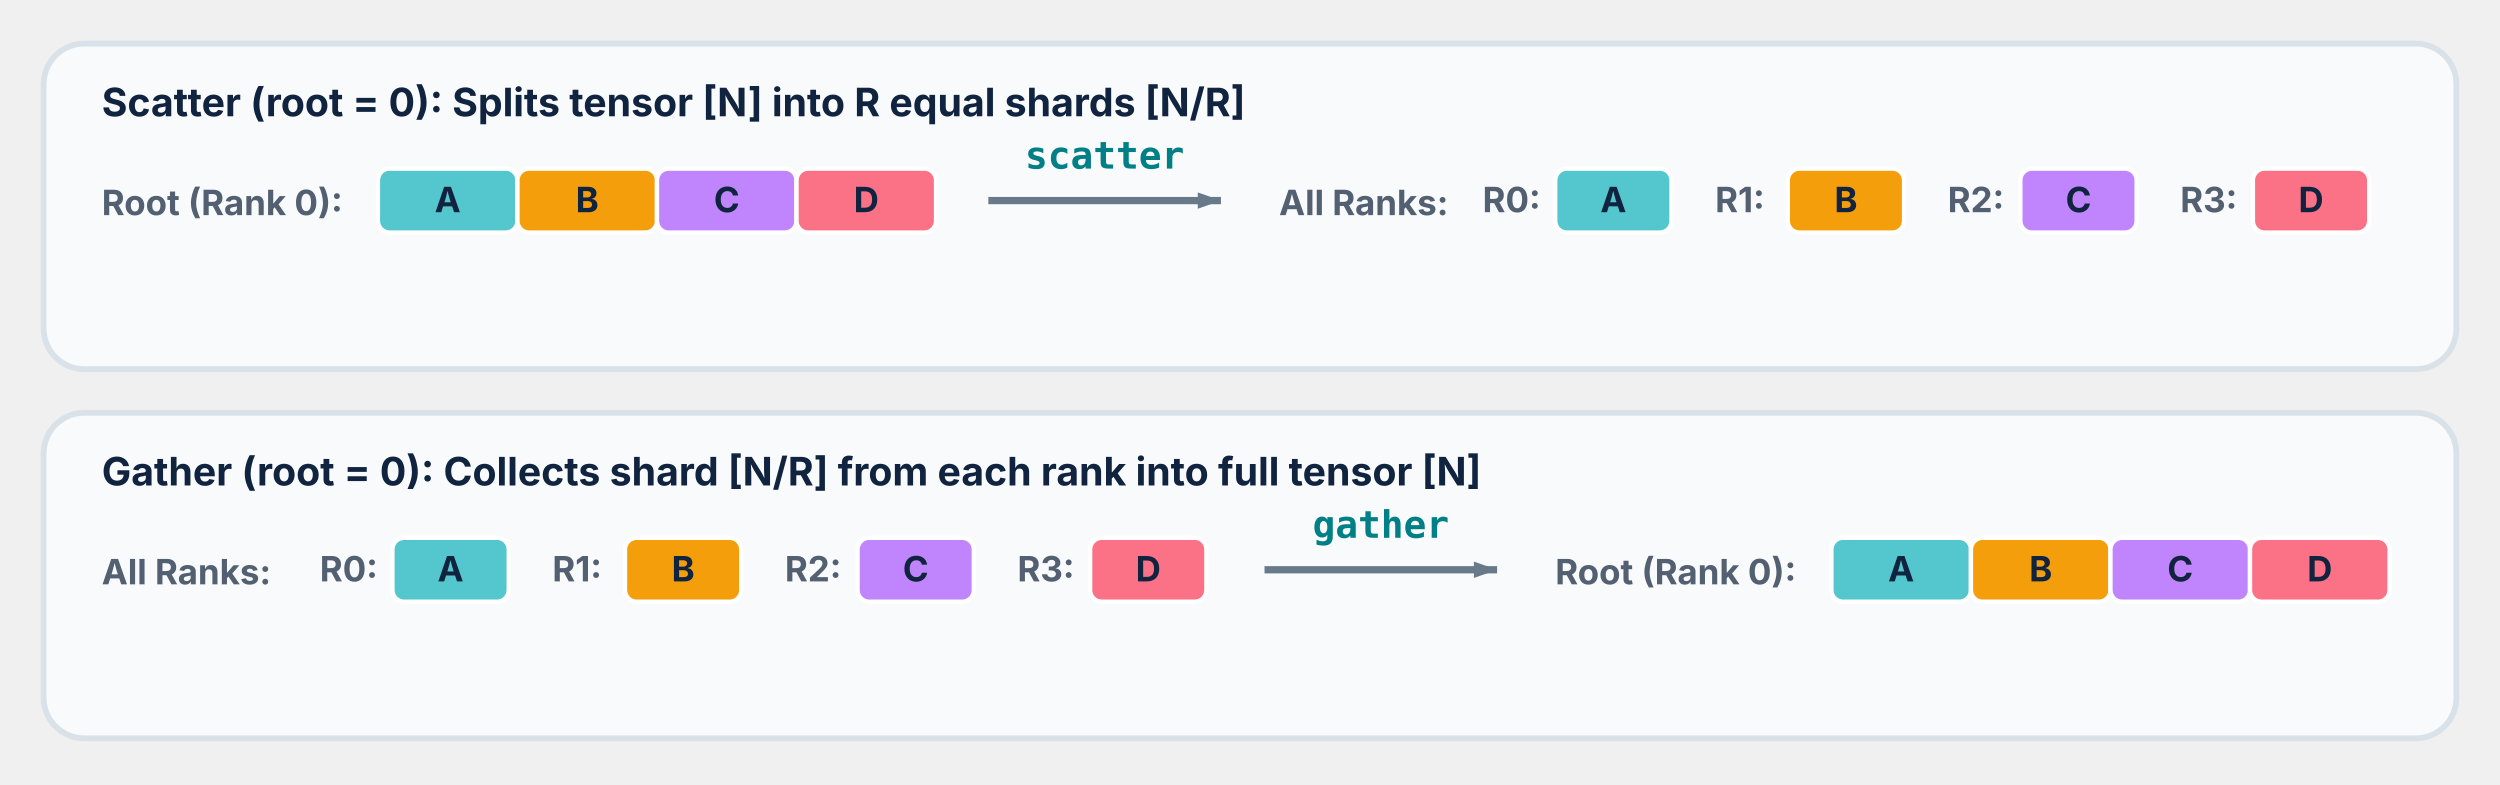
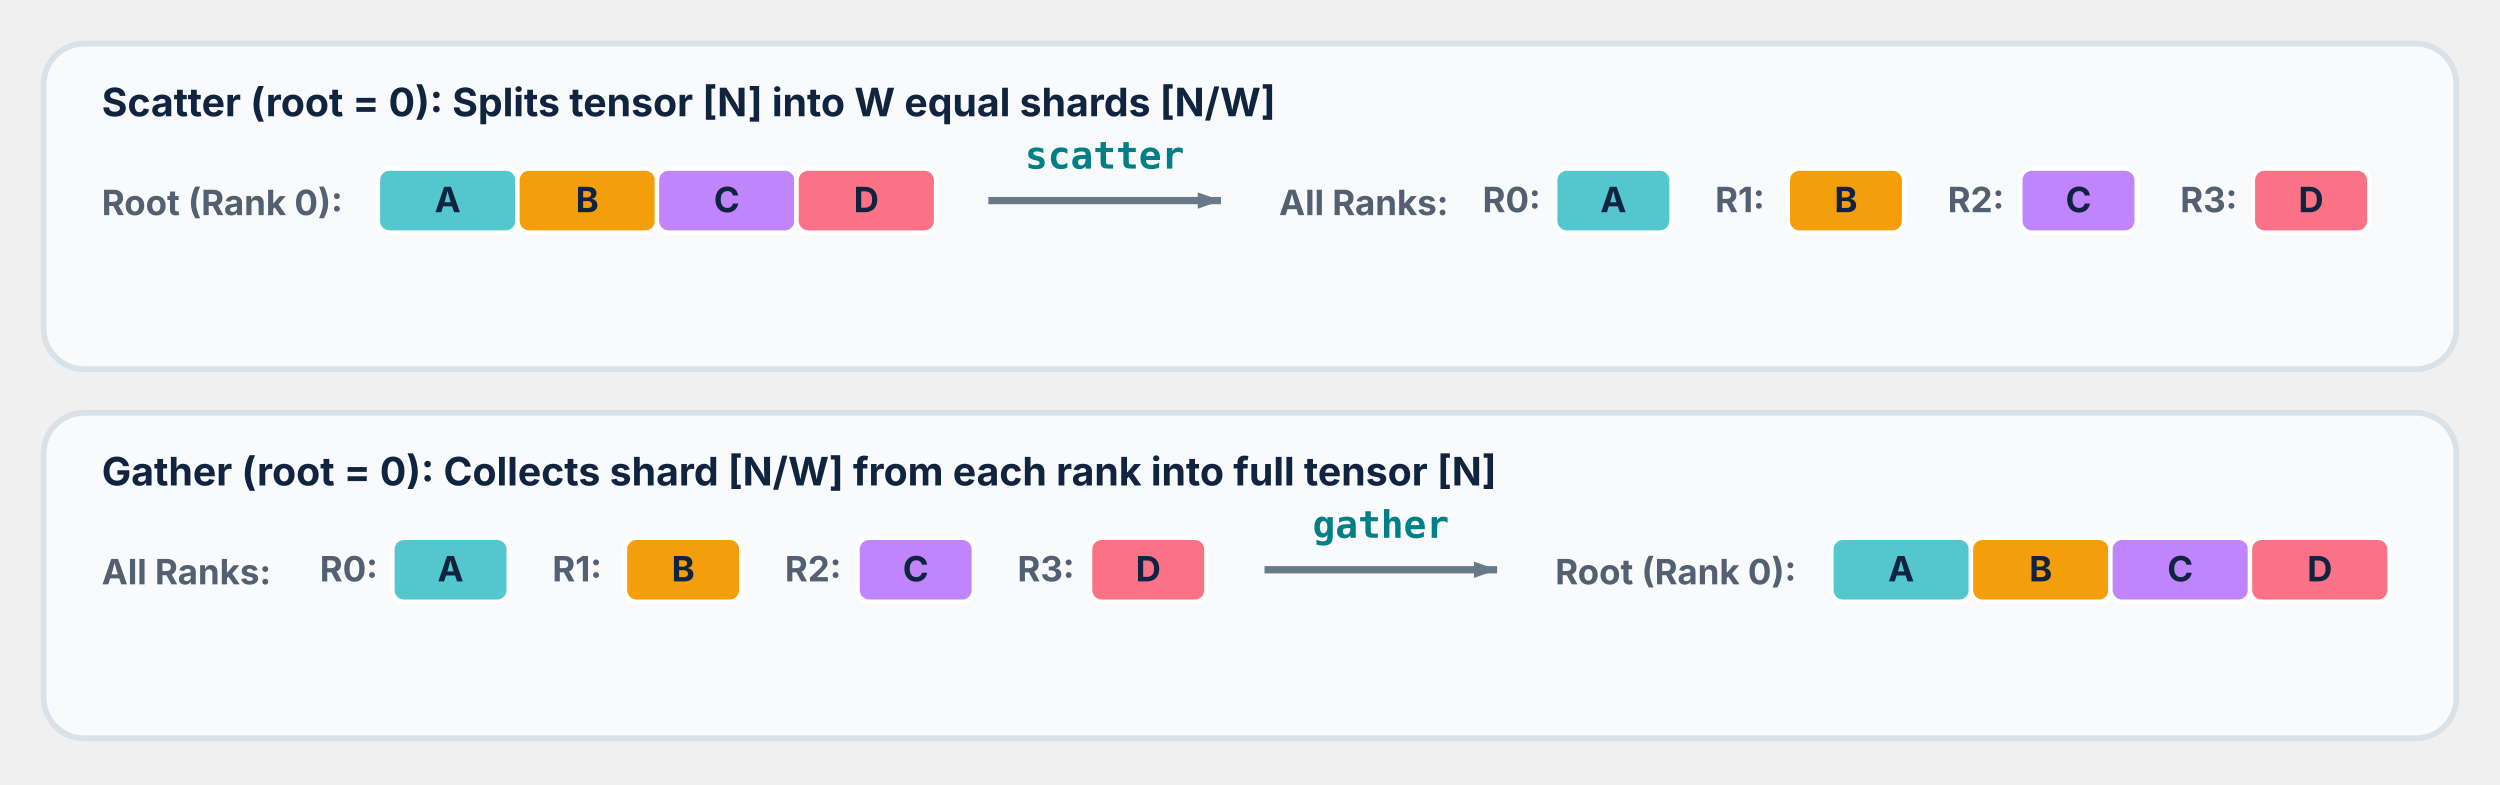
<svg xmlns="http://www.w3.org/2000/svg" viewBox="0 0 860 270" role="img" aria-labelledby="title desc">
  <defs>
    <marker id="arrow" viewBox="0 0 10 8" refX="8.5" refY="4" markerWidth="3.8" markerHeight="3.0" orient="auto">
      <path d="M0 1L8.5 4L0 7z" fill="#68798a" />
    </marker>
    <style>
      text { font-family: Inter, ui-sans-serif, system-ui, -apple-system, BlinkMacSystemFont, "Segoe UI", sans-serif; }
      .bg { fill: #f8fafc; stroke: #d8e2e8; stroke-width: 2; rx: 14; }
      .panel-title { fill: #10233f; font-size: 13.5px; font-weight: 750; }
      .rank-lbl { fill: #526071; font-size: 12px; font-weight: 650; }
      .cell-text { fill: #10233f; font-size: 12px; font-weight: 750; text-anchor: middle; }
      .cell-text-sm { fill: #10233f; font-size: 11px; font-weight: 750; text-anchor: middle; }
      .cell-border { stroke: #ffffff; stroke-width: 1.5; }
      .empty-slot { fill: #eef2f6; stroke: #cbd5e1; stroke-width: 1.5; stroke-dasharray: 3 3; rx: 4; }
      .empty-text { fill: #526071; font-size: 11px; font-weight: 500; text-anchor: middle; }
      .c0 { fill: #54c6cd; }
      .c1 { fill: #f59e0b; }
      .c2 { fill: #c084fc; }
      .c3 { fill: #fb7185; }
      .c0-light { fill: #bdecee; }
      .c1-light { fill: #fde68a; }
      .c2-light { fill: #e9d5ff; }
      .c3-light { fill: #fecdd3; }
      .flow { fill: none; stroke: #68798a; stroke-width: 2.5; marker-end: url(#arrow); }
      .api-lbl { fill: #007f86; font-size: 13px; font-weight: 700; text-anchor: middle; font-family: 'JetBrains Mono', monospace; }
      .meta-lbl { fill: #64748b; font-size: 11px; font-weight: 600; text-anchor: middle; }
      .meta-cost { fill: #b8481f; font-size: 11px; font-weight: 700; text-anchor: middle; }
      @media (prefers-color-scheme: dark) {
        .bg { fill: #131d2a; stroke: #2c4052; }
        .panel-title { fill: #f3f7fa; }
        .rank-lbl { fill: #94a3b8; }
        .cell-border { stroke: #131d2a; }
        .empty-slot { fill: #1e293b; stroke: #334155; }
        .empty-text { fill: #b8c9d8; }
        .cell-text, .cell-text-sm { fill: #10233f; }
        .flow { stroke: #94a3b8; }
        .api-lbl { fill: #54d2d8; }
        .meta-lbl { fill: #94a3b8; }
        .meta-cost { fill: #fb923c; }
      }
    </style>
  </defs>
  <rect class="bg" x="15" y="15" width="830" height="112" />
-   <text class="panel-title" x="35" y="40">Scatter (root = 0): Splits tensor [N] into R equal shards [N/R]</text>
+   <text class="panel-title" x="35" y="40">Scatter (root = 0): Splits tensor [N] into W equal shards [N/W]</text>
  <text class="rank-lbl" x="35" y="74">Root (Rank 0):</text>
  <g transform="translate(130, 58)">
    <rect class="c0 cell-border" x="0" y="0" width="48" height="22" rx="4" />
    <text class="cell-text" x="24" y="15">A</text>
    <rect class="c1 cell-border" x="48" y="0" width="48" height="22" rx="4" />
    <text class="cell-text" x="72" y="15">B</text>
    <rect class="c2 cell-border" x="96" y="0" width="48" height="22" rx="4" />
    <text class="cell-text" x="120" y="15">C</text>
    <rect class="c3 cell-border" x="144" y="0" width="48" height="22" rx="4" />
    <text class="cell-text" x="168" y="15">D</text>
  </g>
  <path class="flow" d="M340 69 H420" />
  <text class="api-lbl" x="380" y="58">scatter</text>
  <text class="rank-lbl" x="440" y="74">All Ranks:</text>
  <g transform="translate(510, 58)">
    <text class="rank-lbl" x="0" y="15">R0:</text>
    <rect class="c0 cell-border" x="25" y="0" width="40" height="22" rx="4" />
    <text class="cell-text" x="45" y="15">A</text>
    <text class="rank-lbl" x="80" y="15">R1:</text>
    <rect class="c1 cell-border" x="105" y="0" width="40" height="22" rx="4" />
    <text class="cell-text" x="125" y="15">B</text>
    <text class="rank-lbl" x="160" y="15">R2:</text>
    <rect class="c2 cell-border" x="185" y="0" width="40" height="22" rx="4" />
    <text class="cell-text" x="205" y="15">C</text>
    <text class="rank-lbl" x="240" y="15">R3:</text>
    <rect class="c3 cell-border" x="265" y="0" width="40" height="22" rx="4" />
    <text class="cell-text" x="285" y="15">D</text>
  </g>
  <rect class="bg" x="15" y="142" width="830" height="112" />
-   <text class="panel-title" x="35" y="167">Gather (root = 0): Collects shard [N/R] from each rank into full tensor [N]</text>
+   <text class="panel-title" x="35" y="167">Gather (root = 0): Collects shard [N/W] from each rank into full tensor [N]</text>
  <text class="rank-lbl" x="35" y="201">All Ranks:</text>
  <g transform="translate(110, 185)">
    <text class="rank-lbl" x="0" y="15">R0:</text>
    <rect class="c0 cell-border" x="25" y="0" width="40" height="22" rx="4" />
    <text class="cell-text" x="45" y="15">A</text>
    <text class="rank-lbl" x="80" y="15">R1:</text>
    <rect class="c1 cell-border" x="105" y="0" width="40" height="22" rx="4" />
    <text class="cell-text" x="125" y="15">B</text>
    <text class="rank-lbl" x="160" y="15">R2:</text>
    <rect class="c2 cell-border" x="185" y="0" width="40" height="22" rx="4" />
    <text class="cell-text" x="205" y="15">C</text>
    <text class="rank-lbl" x="240" y="15">R3:</text>
    <rect class="c3 cell-border" x="265" y="0" width="40" height="22" rx="4" />
    <text class="cell-text" x="285" y="15">D</text>
  </g>
  <path class="flow" d="M435 196 H515" />
  <text class="api-lbl" x="475" y="185">gather</text>
  <text class="rank-lbl" x="535" y="201">Root (Rank 0):</text>
  <g transform="translate(630, 185)">
    <rect class="c0 cell-border" x="0" y="0" width="48" height="22" rx="4" />
    <text class="cell-text" x="24" y="15">A</text>
    <rect class="c1 cell-border" x="48" y="0" width="48" height="22" rx="4" />
    <text class="cell-text" x="72" y="15">B</text>
    <rect class="c2 cell-border" x="96" y="0" width="48" height="22" rx="4" />
    <text class="cell-text" x="120" y="15">C</text>
    <rect class="c3 cell-border" x="144" y="0" width="48" height="22" rx="4" />
    <text class="cell-text" x="168" y="15">D</text>
  </g>
</svg>
